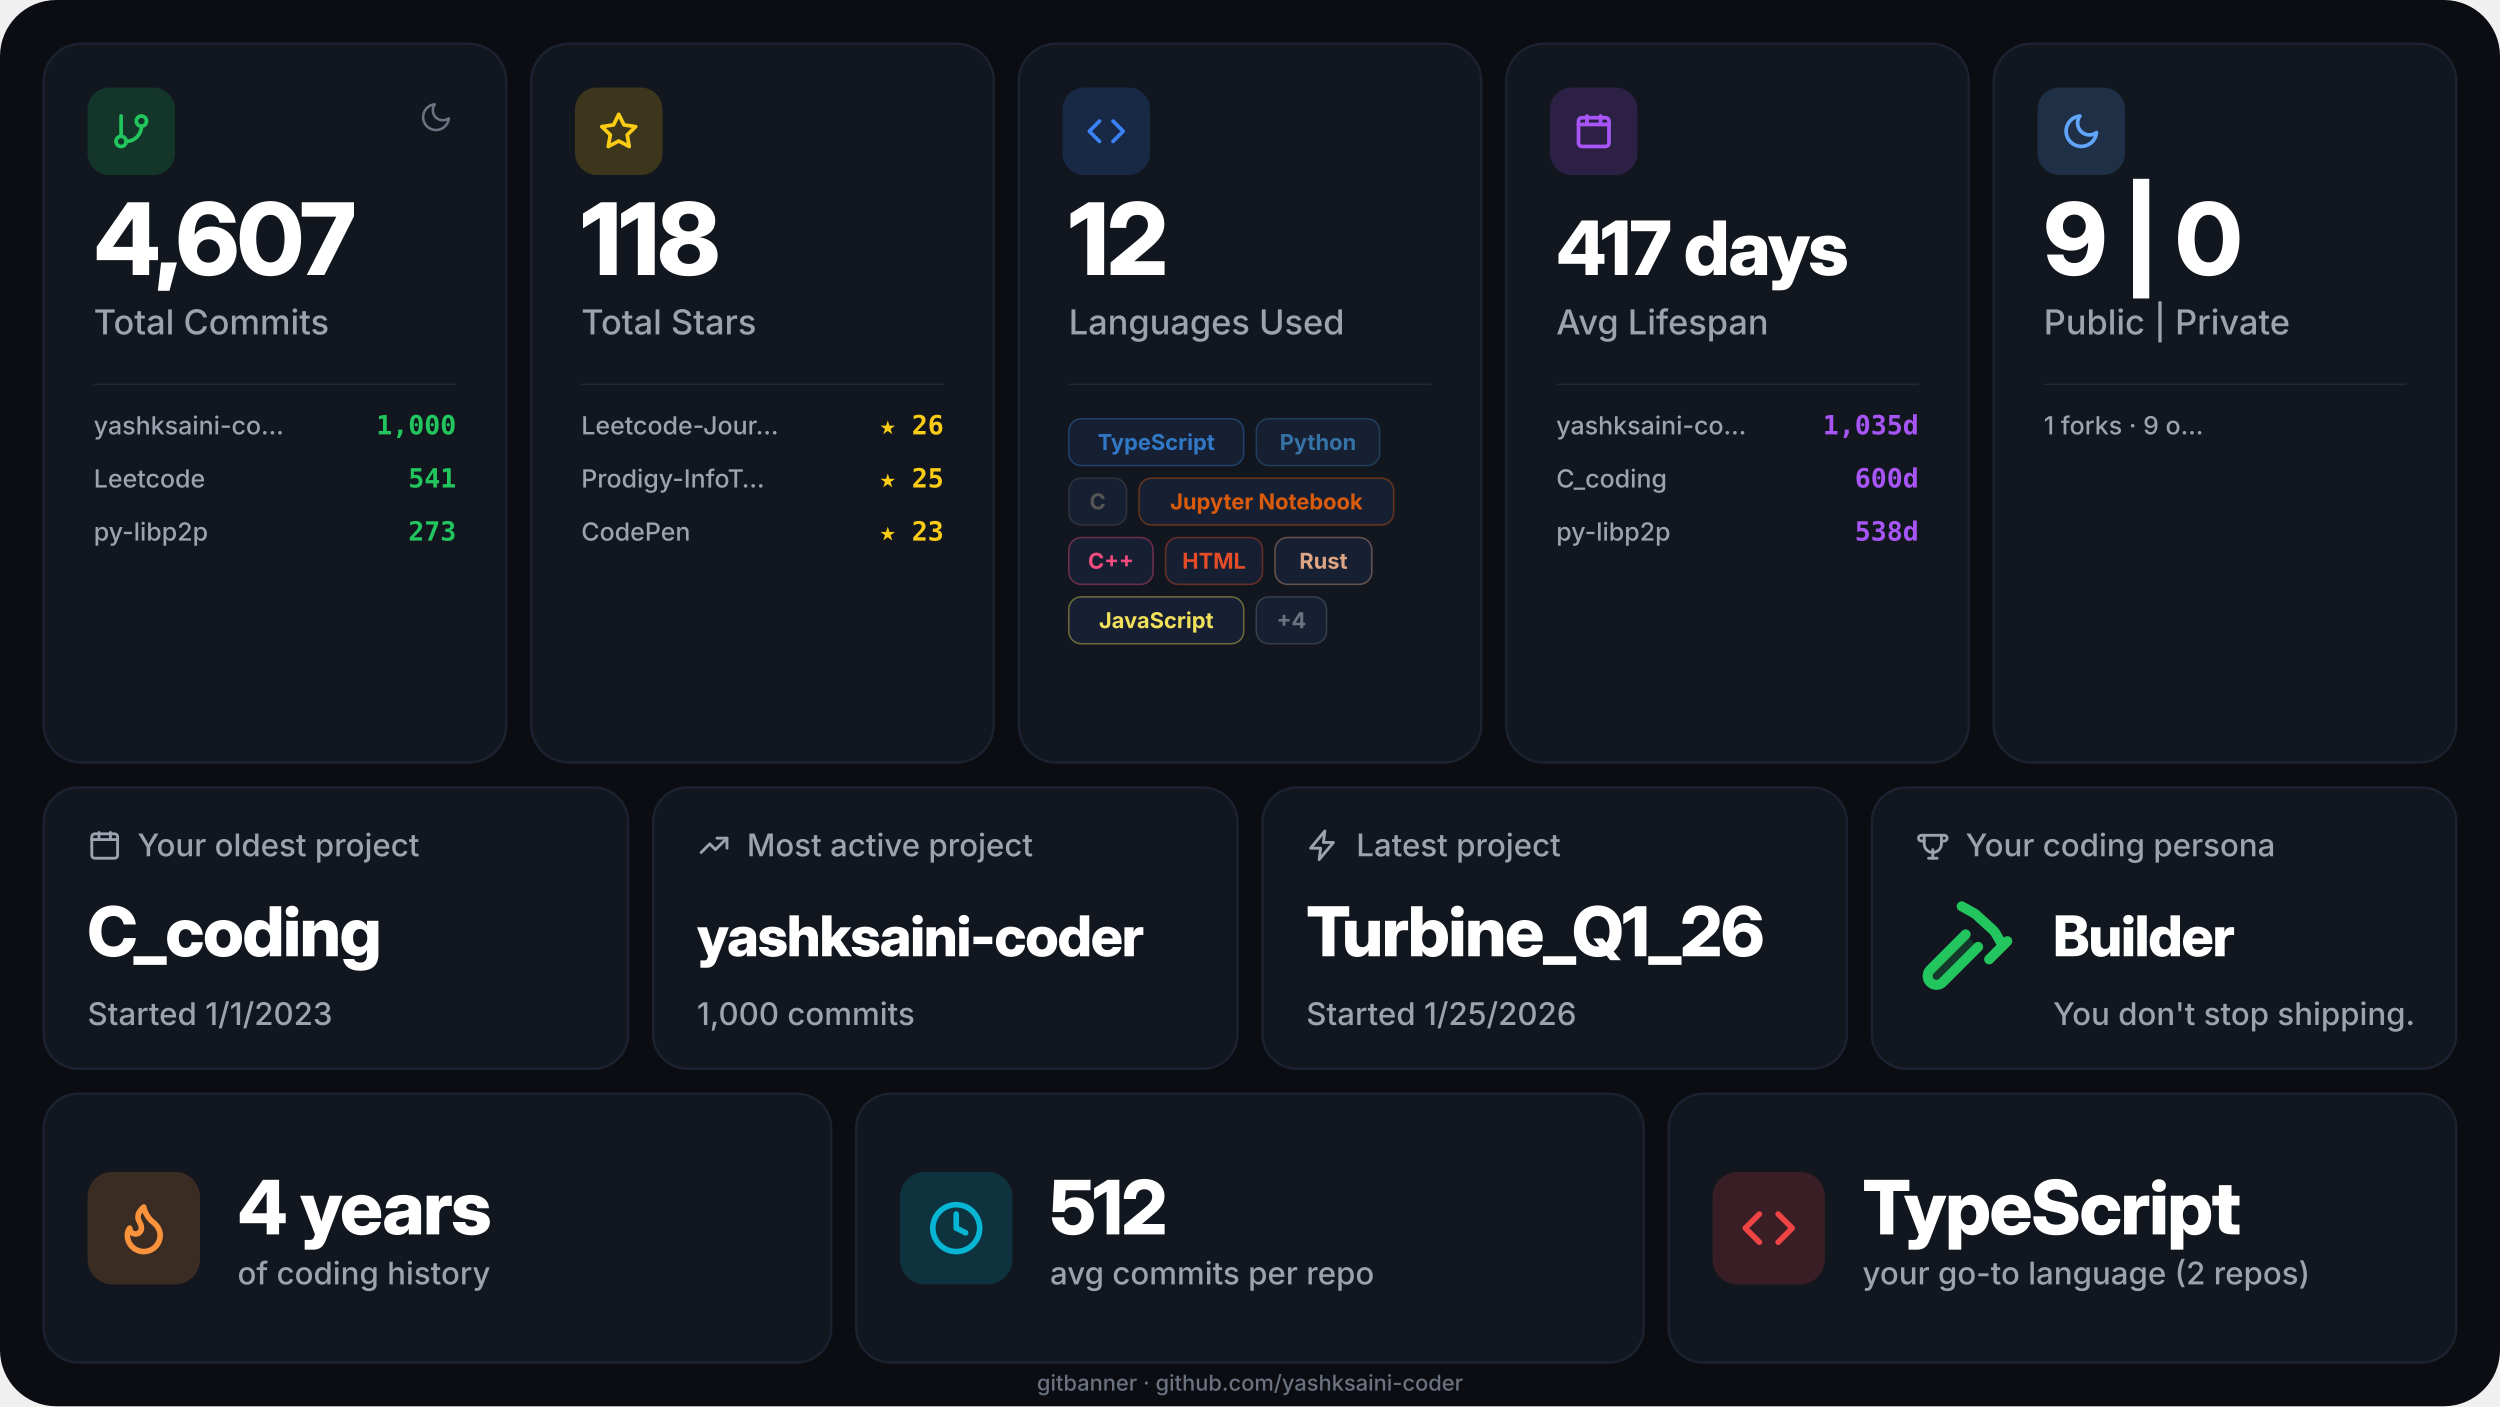
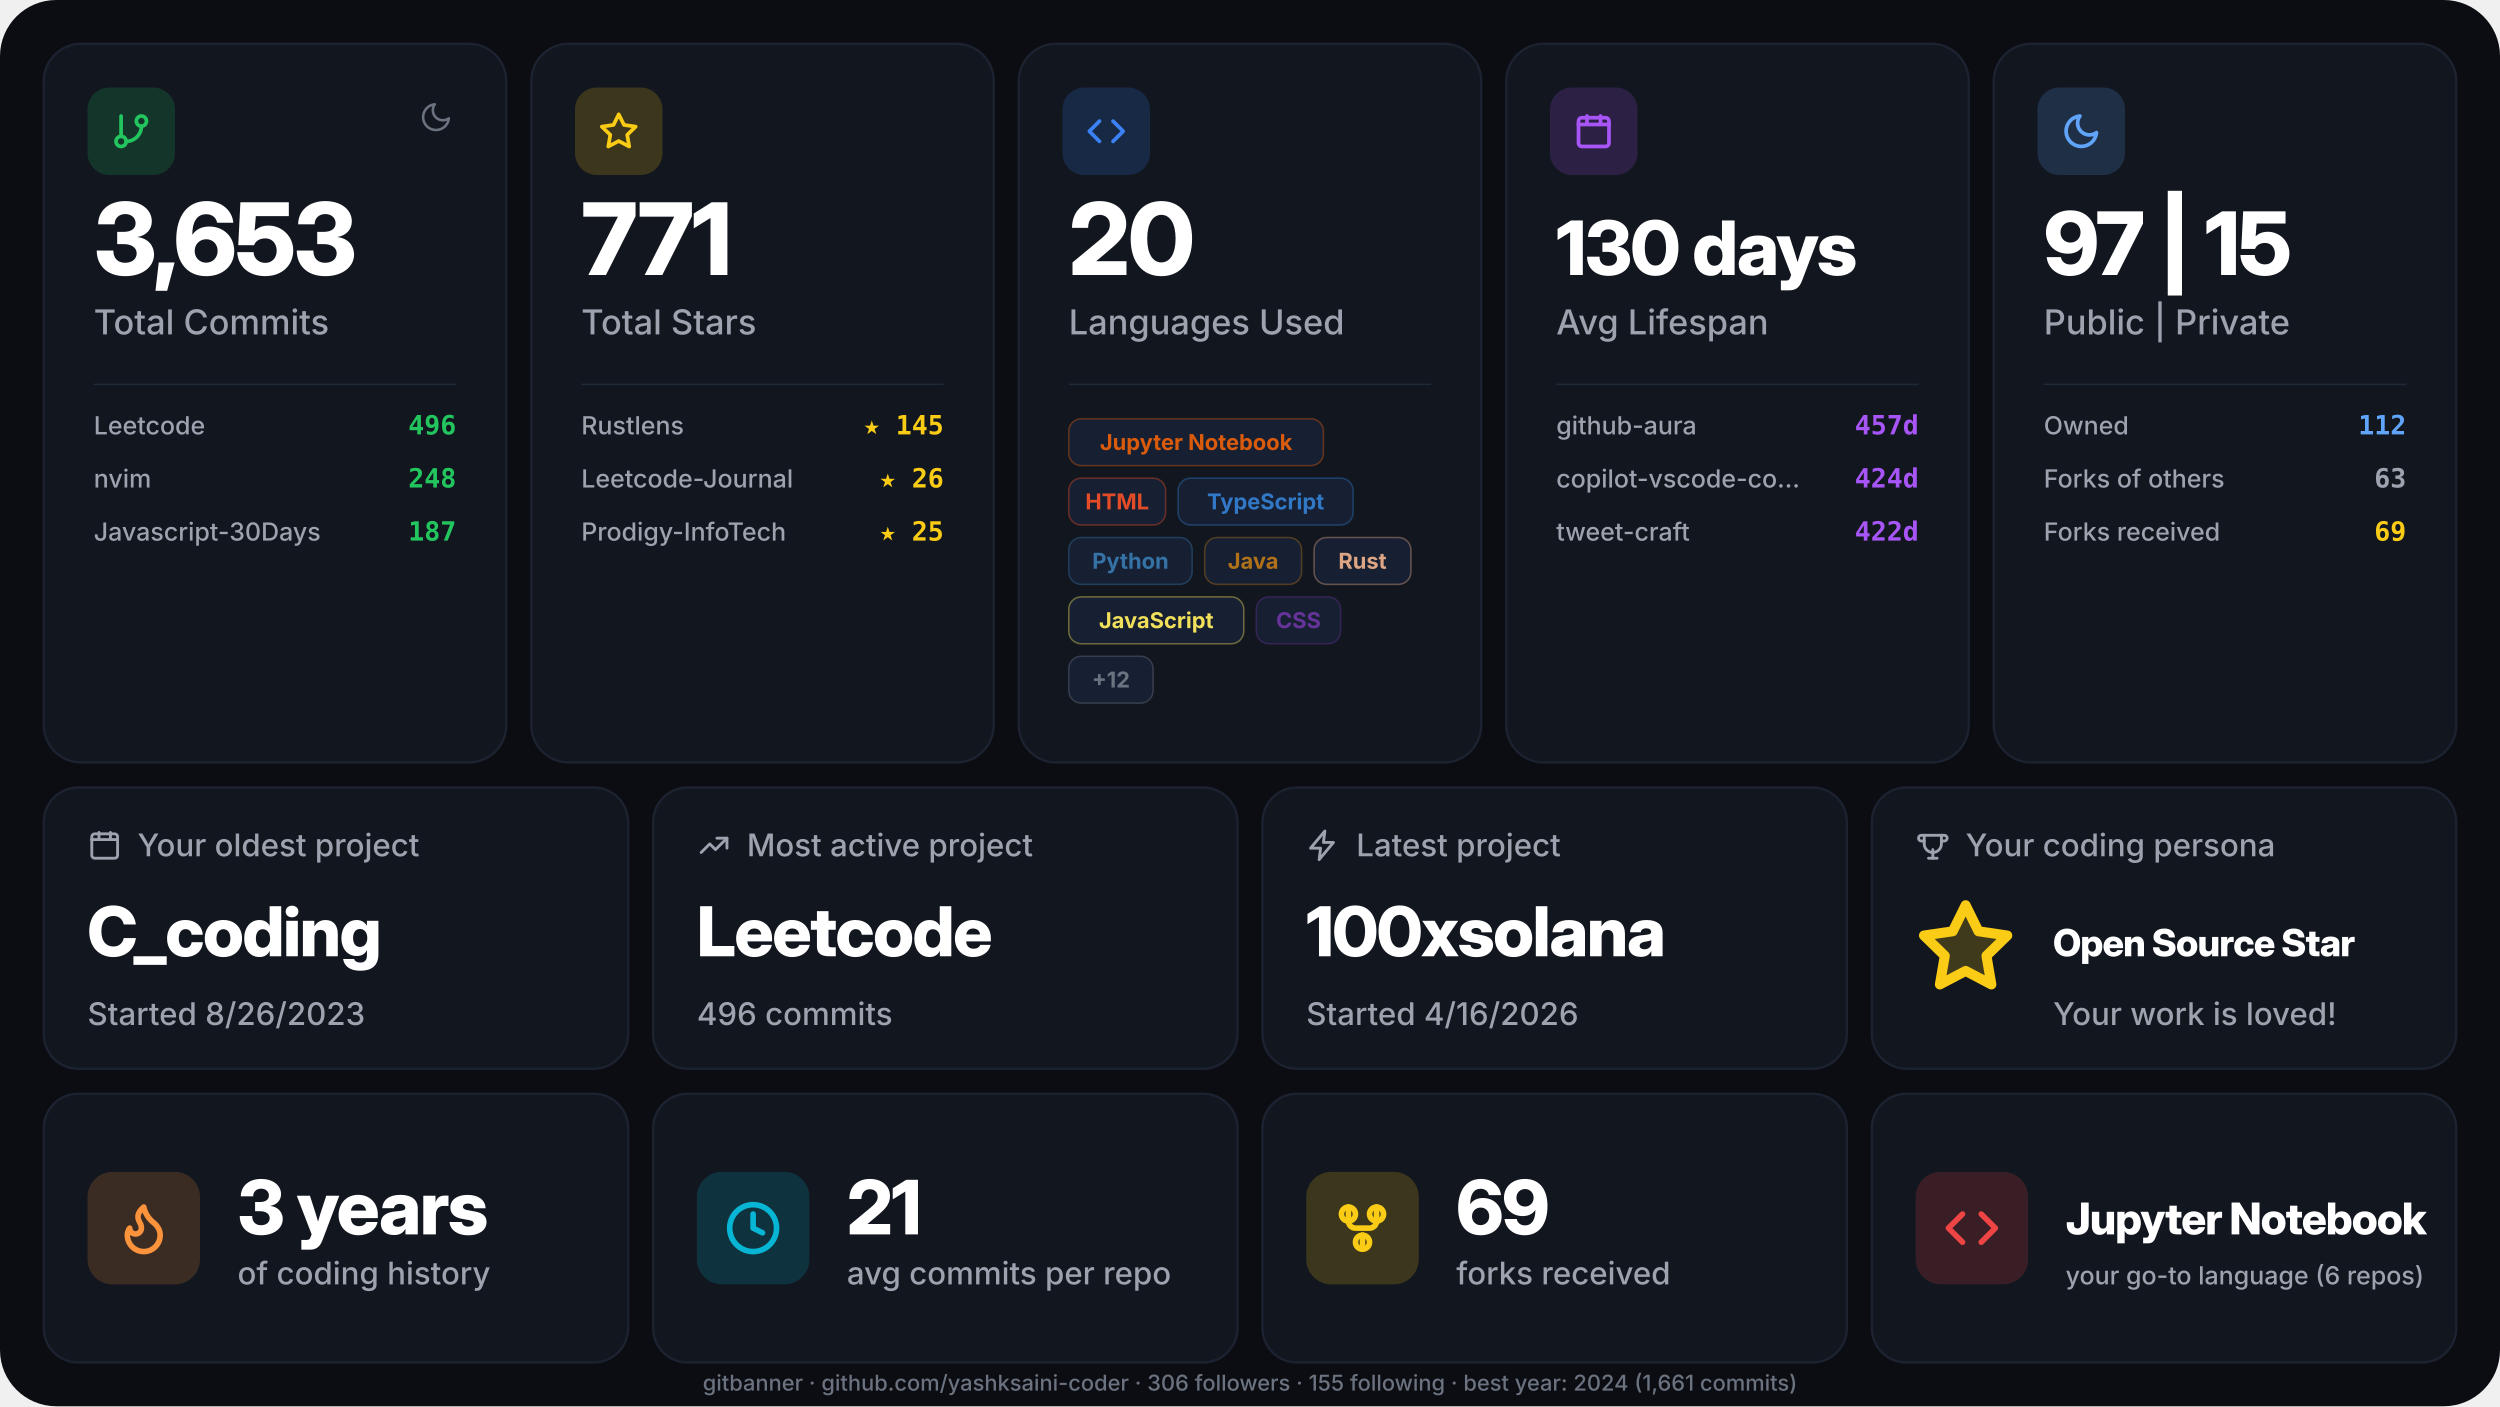
<svg xmlns="http://www.w3.org/2000/svg" width="1600" height="900" viewBox="0 0 1600 900" role="img" aria-label="GitHub stats for yashksaini-coder">
  <defs>
    <style>.gb-display { font-family: "Inter Display", "Inter", ui-sans-serif, system-ui, -apple-system, "Segoe UI", Roboto, sans-serif; font-weight: 800; letter-spacing: -0.02em; }
    .gb-text { font-family: "Inter", ui-sans-serif, system-ui, -apple-system, "Segoe UI", Roboto, sans-serif; font-weight: 500; }
    .gb-text-bold { font-family: "Inter", ui-sans-serif, system-ui, -apple-system, "Segoe UI", Roboto, sans-serif; font-weight: 700; }
    .gb-mono { font-family: "JetBrains Mono", ui-monospace, "SF Mono", Menlo, Consolas, monospace; font-weight: 600; }</style>
  </defs>
  <rect width="1600" height="900" rx="36" fill="#0b0d12" />
  <g transform="translate(28, 28)">
    <rect width="296" height="460" rx="24" fill="#11161f" stroke="#1c2230" stroke-width="1.5" />
    <g transform="translate(28, 28)">
      <rect width="56" height="56" rx="14" fill="#22c55e" fill-opacity="0.18" />
      <g transform="translate(15, 15)">
        <svg width="26" height="26" viewBox="0 0 24 24" fill="none" stroke="#22c55e" stroke-width="2.2" stroke-linecap="round" stroke-linejoin="round">
          <path d="M6 3v12" />
          <path d="M18 9a3 3 0 1 0 0-6 3 3 0 0 0 0 6z" />
          <path d="M6 21a3 3 0 1 0 0-6 3 3 0 0 0 0 6z" />
          <path d="M18 9a9 9 0 0 1-9 9" />
        </svg>
      </g>
    </g>
    <g transform="translate(240, 36)">
      <svg width="22" height="22" viewBox="0 0 24 24" fill="none" stroke="#6b7280" stroke-width="1.8" stroke-linecap="round" stroke-linejoin="round">
        <path d="M21 12.79A9 9 0 1 1 11.21 3a7 7 0 0 0 9.79 9.79z" />
      </svg>
    </g>
-     <text x="32" y="148" class="gb-display" font-size="64" fill="#ffffff">4,607</text>
+     <text x="32" y="148" class="gb-display" font-size="64" fill="#ffffff">3,653</text>
    <text x="32" y="186" class="gb-text" font-size="22" fill="#9ca3af">Total Commits</text>
    <line x1="32" y1="218" x2="264" y2="218" stroke="#1f2937" stroke-width="1" />
-     <text x="32" y="250" class="gb-text" font-size="16" fill="#9ca3af">yashksaini-co…</text>
-     <text x="264" y="250" text-anchor="end" class="gb-mono" font-size="17" fill="#22c55e">1,000</text>
-     <text x="32" y="284" class="gb-text" font-size="16" fill="#9ca3af">Leetcode</text>
-     <text x="264" y="284" text-anchor="end" class="gb-mono" font-size="17" fill="#22c55e">541</text>
-     <text x="32" y="318" class="gb-text" font-size="16" fill="#9ca3af">py-libp2p</text>
-     <text x="264" y="318" text-anchor="end" class="gb-mono" font-size="17" fill="#22c55e">273</text>
+     <text x="32" y="250" class="gb-text" font-size="16" fill="#9ca3af">Leetcode</text>
+     <text x="264" y="250" text-anchor="end" class="gb-mono" font-size="17" fill="#22c55e">496</text>
+     <text x="32" y="284" class="gb-text" font-size="16" fill="#9ca3af">nvim</text>
+     <text x="264" y="284" text-anchor="end" class="gb-mono" font-size="17" fill="#22c55e">248</text>
+     <text x="32" y="318" class="gb-text" font-size="16" fill="#9ca3af">Javascript-30Days</text>
+     <text x="264" y="318" text-anchor="end" class="gb-mono" font-size="17" fill="#22c55e">187</text>
  </g>
  <g transform="translate(340, 28)">
    <rect width="296" height="460" rx="24" fill="#11161f" stroke="#1c2230" stroke-width="1.5" />
    <g transform="translate(28, 28)">
      <rect width="56" height="56" rx="14" fill="#facc15" fill-opacity="0.18" />
      <g transform="translate(15, 15)">
        <svg width="26" height="26" viewBox="0 0 24 24" fill="none" stroke="#facc15" stroke-width="2.2" stroke-linecap="round" stroke-linejoin="round">
          <path d="M12 2l3.09 6.26L22 9.27l-5 4.87 1.18 6.88L12 17.77l-6.18 3.25L7 14.14 2 9.27l6.91-1.01L12 2z" />
        </svg>
      </g>
    </g>
-     <text x="32" y="148" class="gb-display" font-size="64" fill="#ffffff">118</text>
+     <text x="32" y="148" class="gb-display" font-size="64" fill="#ffffff">771</text>
    <text x="32" y="186" class="gb-text" font-size="22" fill="#9ca3af">Total Stars</text>
    <line x1="32" y1="218" x2="264" y2="218" stroke="#1f2937" stroke-width="1" />
-     <text x="32" y="250" class="gb-text" font-size="16" fill="#9ca3af">Leetcode-Jour…</text>
-     <text x="264" y="250" text-anchor="end" class="gb-mono" font-size="17" fill="#facc15">★ 26</text>
-     <text x="32" y="284" class="gb-text" font-size="16" fill="#9ca3af">Prodigy-InfoT…</text>
-     <text x="264" y="284" text-anchor="end" class="gb-mono" font-size="17" fill="#facc15">★ 25</text>
-     <text x="32" y="318" class="gb-text" font-size="16" fill="#9ca3af">CodePen</text>
-     <text x="264" y="318" text-anchor="end" class="gb-mono" font-size="17" fill="#facc15">★ 23</text>
+     <text x="32" y="250" class="gb-text" font-size="16" fill="#9ca3af">Rustlens</text>
+     <text x="264" y="250" text-anchor="end" class="gb-mono" font-size="17" fill="#facc15">★ 145</text>
+     <text x="32" y="284" class="gb-text" font-size="16" fill="#9ca3af">Leetcode-Journal</text>
+     <text x="264" y="284" text-anchor="end" class="gb-mono" font-size="17" fill="#facc15">★ 26</text>
+     <text x="32" y="318" class="gb-text" font-size="16" fill="#9ca3af">Prodigy-InfoTech</text>
+     <text x="264" y="318" text-anchor="end" class="gb-mono" font-size="17" fill="#facc15">★ 25</text>
  </g>
  <g transform="translate(652, 28)">
    <rect width="296" height="460" rx="24" fill="#11161f" stroke="#1c2230" stroke-width="1.5" />
    <g transform="translate(28, 28)">
      <rect width="56" height="56" rx="14" fill="#3b82f6" fill-opacity="0.18" />
      <g transform="translate(15, 15)">
        <svg width="26" height="26" viewBox="0 0 24 24" fill="none" stroke="#3b82f6" stroke-width="2.2" stroke-linecap="round" stroke-linejoin="round">
          <path d="M16 18l6-6-6-6" />
          <path d="M8 6l-6 6 6 6" />
        </svg>
      </g>
    </g>
-     <text x="32" y="148" class="gb-display" font-size="64" fill="#ffffff">12</text>
+     <text x="32" y="148" class="gb-display" font-size="64" fill="#ffffff">20</text>
    <text x="32" y="186" class="gb-text" font-size="22" fill="#9ca3af">Languages Used</text>
    <line x1="32" y1="218" x2="264" y2="218" stroke="#1f2937" stroke-width="1" />
    <g transform="translate(32, 240)">
      <g transform="translate(0, 0)">
+         <rect width="163" height="30" rx="8" fill="#172033" stroke="#DA5B0B" stroke-width="1" stroke-opacity="0.4" />
+         <text x="81.5" y="20" text-anchor="middle" class="gb-text-bold" font-size="14" fill="#DA5B0B">Jupyter Notebook</text>
+       </g>
+       <g transform="translate(0, 38)">
+         <rect width="62" height="30" rx="8" fill="#172033" stroke="#e34c26" stroke-width="1" stroke-opacity="0.4" />
+         <text x="31" y="20" text-anchor="middle" class="gb-text-bold" font-size="14" fill="#e34c26">HTML</text>
+       </g>
+       <g transform="translate(70, 38)">
        <rect width="112" height="30" rx="8" fill="#172033" stroke="#3178c6" stroke-width="1" stroke-opacity="0.4" />
        <text x="56" y="20" text-anchor="middle" class="gb-text-bold" font-size="14" fill="#3178c6">TypeScript</text>
      </g>
-       <g transform="translate(120, 0)">
-         <rect width="79" height="30" rx="8" fill="#172033" stroke="#3572a5" stroke-width="1" stroke-opacity="0.4" />
-         <text x="39.5" y="20" text-anchor="middle" class="gb-text-bold" font-size="14" fill="#3572a5">Python</text>
-       </g>
-       <g transform="translate(0, 38)">
-         <rect width="37" height="30" rx="8" fill="#172033" stroke="#555555" stroke-width="1" stroke-opacity="0.4" />
-         <text x="18.5" y="20" text-anchor="middle" class="gb-text-bold" font-size="14" fill="#555555">C</text>
-       </g>
-       <g transform="translate(45, 38)">
-         <rect width="163" height="30" rx="8" fill="#172033" stroke="#DA5B0B" stroke-width="1" stroke-opacity="0.4" />
-         <text x="81.5" y="20" text-anchor="middle" class="gb-text-bold" font-size="14" fill="#DA5B0B">Jupyter Notebook</text>
-       </g>
      <g transform="translate(0, 76)">
-         <rect width="54" height="30" rx="8" fill="#172033" stroke="#f34b7d" stroke-width="1" stroke-opacity="0.4" />
-         <text x="27" y="20" text-anchor="middle" class="gb-text-bold" font-size="14" fill="#f34b7d">C++</text>
-       </g>
-       <g transform="translate(62, 76)">
-         <rect width="62" height="30" rx="8" fill="#172033" stroke="#e34c26" stroke-width="1" stroke-opacity="0.4" />
-         <text x="31" y="20" text-anchor="middle" class="gb-text-bold" font-size="14" fill="#e34c26">HTML</text>
-       </g>
-       <g transform="translate(132, 76)">
+         <rect width="79" height="30" rx="8" fill="#172033" stroke="#3572A5" stroke-width="1" stroke-opacity="0.4" />
+         <text x="39.5" y="20" text-anchor="middle" class="gb-text-bold" font-size="14" fill="#3572A5">Python</text>
+       </g>
+       <g transform="translate(87, 76)">
+         <rect width="62" height="30" rx="8" fill="#172033" stroke="#b07219" stroke-width="1" stroke-opacity="0.4" />
+         <text x="31" y="20" text-anchor="middle" class="gb-text-bold" font-size="14" fill="#b07219">Java</text>
+       </g>
+       <g transform="translate(157, 76)">
        <rect width="62" height="30" rx="8" fill="#172033" stroke="#dea584" stroke-width="1" stroke-opacity="0.4" />
        <text x="31" y="20" text-anchor="middle" class="gb-text-bold" font-size="14" fill="#dea584">Rust</text>
      </g>
      <g transform="translate(0, 114)">
        <rect width="112" height="30" rx="8" fill="#172033" stroke="#f1e05a" stroke-width="1" stroke-opacity="0.4" />
        <text x="56" y="20" text-anchor="middle" class="gb-text-bold" font-size="14" fill="#f1e05a">JavaScript</text>
      </g>
      <g transform="translate(120, 114)">
-         <rect width="45" height="30" rx="8" fill="#172033" stroke="#6b7280" stroke-width="1" stroke-opacity="0.4" />
-         <text x="22.5" y="20" text-anchor="middle" class="gb-text-bold" font-size="14" fill="#6b7280">+4</text>
+         <rect width="54" height="30" rx="8" fill="#172033" stroke="#663399" stroke-width="1" stroke-opacity="0.4" />
+         <text x="27" y="20" text-anchor="middle" class="gb-text-bold" font-size="14" fill="#663399">CSS</text>
+       </g>
+       <g transform="translate(0, 152)">
+         <rect width="54" height="30" rx="8" fill="#172033" stroke="#6b7280" stroke-width="1" stroke-opacity="0.4" />
+         <text x="27" y="20" text-anchor="middle" class="gb-text-bold" font-size="14" fill="#6b7280">+12</text>
      </g>
    </g>
  </g>
  <g transform="translate(964, 28)">
    <rect width="296" height="460" rx="24" fill="#11161f" stroke="#1c2230" stroke-width="1.5" />
    <g transform="translate(28, 28)">
      <rect width="56" height="56" rx="14" fill="#a855f7" fill-opacity="0.18" />
      <g transform="translate(15, 15)">
        <svg width="26" height="26" viewBox="0 0 24 24" fill="none" stroke="#a855f7" stroke-width="2.2" stroke-linecap="round" stroke-linejoin="round">
          <path d="M3 8h18" />
          <path d="M3 8v11a2 2 0 0 0 2 2h14a2 2 0 0 0 2-2V8" />
          <path d="M3 8V6a2 2 0 0 1 2-2h14a2 2 0 0 1 2 2v2" />
          <path d="M8 3v4" />
          <path d="M16 3v4" />
        </svg>
      </g>
    </g>
-     <text x="32" y="148" class="gb-display" font-size="48" fill="#ffffff">417 days</text>
+     <text x="32" y="148" class="gb-display" font-size="48" fill="#ffffff">130 days</text>
    <text x="32" y="186" class="gb-text" font-size="22" fill="#9ca3af">Avg Lifespan</text>
    <line x1="32" y1="218" x2="264" y2="218" stroke="#1f2937" stroke-width="1" />
-     <text x="32" y="250" class="gb-text" font-size="16" fill="#9ca3af">yashksaini-co…</text>
-     <text x="264" y="250" text-anchor="end" class="gb-mono" font-size="17" fill="#a855f7">1,035d</text>
-     <text x="32" y="284" class="gb-text" font-size="16" fill="#9ca3af">C_coding</text>
-     <text x="264" y="284" text-anchor="end" class="gb-mono" font-size="17" fill="#a855f7">600d</text>
-     <text x="32" y="318" class="gb-text" font-size="16" fill="#9ca3af">py-libp2p</text>
-     <text x="264" y="318" text-anchor="end" class="gb-mono" font-size="17" fill="#a855f7">538d</text>
+     <text x="32" y="250" class="gb-text" font-size="16" fill="#9ca3af">github-aura</text>
+     <text x="264" y="250" text-anchor="end" class="gb-mono" font-size="17" fill="#a855f7">457d</text>
+     <text x="32" y="284" class="gb-text" font-size="16" fill="#9ca3af">copilot-vscode-co…</text>
+     <text x="264" y="284" text-anchor="end" class="gb-mono" font-size="17" fill="#a855f7">424d</text>
+     <text x="32" y="318" class="gb-text" font-size="16" fill="#9ca3af">tweet-craft</text>
+     <text x="264" y="318" text-anchor="end" class="gb-mono" font-size="17" fill="#a855f7">422d</text>
  </g>
  <g transform="translate(1276, 28)">
    <rect width="296" height="460" rx="24" fill="#11161f" stroke="#1c2230" stroke-width="1.5" />
    <g transform="translate(28, 28)">
      <rect width="56" height="56" rx="14" fill="#60a5fa" fill-opacity="0.18" />
      <g transform="translate(15, 15)">
        <svg width="26" height="26" viewBox="0 0 24 24" fill="none" stroke="#60a5fa" stroke-width="2.2" stroke-linecap="round" stroke-linejoin="round">
          <path d="M21 12.79A9 9 0 1 1 11.21 3a7 7 0 0 0 9.79 9.79z" />
        </svg>
      </g>
    </g>
-     <text x="32" y="148" class="gb-display" font-size="64" fill="#ffffff">9 | 0</text>
+     <text x="32" y="148" class="gb-display" font-size="56" fill="#ffffff">97 | 15</text>
    <text x="32" y="186" class="gb-text" font-size="22" fill="#9ca3af">Public | Private</text>
    <line x1="32" y1="218" x2="264" y2="218" stroke="#1f2937" stroke-width="1" />
-     <text x="32" y="250" class="gb-text" font-size="16" fill="#9ca3af">1 forks · 9 o…</text>
-     <text x="264" y="250" text-anchor="end" class="gb-mono" font-size="17" fill="#9ca3af" />
+     <text x="32" y="250" class="gb-text" font-size="16" fill="#9ca3af">Owned</text>
+     <text x="264" y="250" text-anchor="end" class="gb-mono" font-size="17" fill="#60a5fa">112</text>
+     <text x="32" y="284" class="gb-text" font-size="16" fill="#9ca3af">Forks of others</text>
+     <text x="264" y="284" text-anchor="end" class="gb-mono" font-size="17" fill="#9ca3af">63</text>
+     <text x="32" y="318" class="gb-text" font-size="16" fill="#9ca3af">Forks received</text>
+     <text x="264" y="318" text-anchor="end" class="gb-mono" font-size="17" fill="#facc15">69</text>
  </g>
  <g transform="translate(28, 504)">
    <rect width="374" height="180" rx="22" fill="#11161f" stroke="#1c2230" stroke-width="1.5" />
    <g transform="translate(28, 26)">
      <svg width="22" height="22" viewBox="0 0 24 24" fill="none" stroke="#9ca3af" stroke-width="2" stroke-linecap="round" stroke-linejoin="round">
        <path d="M3 8h18" />
        <path d="M3 8v11a2 2 0 0 0 2 2h14a2 2 0 0 0 2-2V8" />
        <path d="M3 8V6a2 2 0 0 1 2-2h14a2 2 0 0 1 2 2v2" />
        <path d="M8 3v4" />
        <path d="M16 3v4" />
      </svg>
    </g>
    <text x="60" y="44" class="gb-text" font-size="20" fill="#9ca3af">Your oldest project</text>
    <text x="28" y="108" class="gb-display" font-size="44" fill="#ffffff">C_coding</text>
-     <text x="28" y="152" class="gb-text" font-size="20" fill="#9ca3af">Started 1/1/2023</text>
+     <text x="28" y="152" class="gb-text" font-size="20" fill="#9ca3af">Started 8/26/2023</text>
  </g>
  <g transform="translate(418, 504)">
    <rect width="374" height="180" rx="22" fill="#11161f" stroke="#1c2230" stroke-width="1.5" />
    <g transform="translate(28, 26)">
      <svg width="22" height="22" viewBox="0 0 24 24" fill="none" stroke="#9ca3af" stroke-width="2" stroke-linecap="round" stroke-linejoin="round">
        <path d="M3 17l6-6 4 4 8-8" />
        <path d="M14 7h7v7" />
      </svg>
    </g>
    <text x="60" y="44" class="gb-text" font-size="20" fill="#9ca3af">Most active project</text>
-     <text x="28" y="108" class="gb-display" font-size="36" fill="#ffffff">yashksaini-coder</text>
-     <text x="28" y="152" class="gb-text" font-size="20" fill="#9ca3af">1,000 commits</text>
+     <text x="28" y="108" class="gb-display" font-size="44" fill="#ffffff">Leetcode</text>
+     <text x="28" y="152" class="gb-text" font-size="20" fill="#9ca3af">496 commits</text>
  </g>
  <g transform="translate(808, 504)">
    <rect width="374" height="180" rx="22" fill="#11161f" stroke="#1c2230" stroke-width="1.5" />
    <g transform="translate(28, 26)">
      <svg width="22" height="22" viewBox="0 0 24 24" fill="none" stroke="#9ca3af" stroke-width="2" stroke-linecap="round" stroke-linejoin="round">
        <path d="M13 2L3 14h7l-1 8 10-12h-7l1-8z" />
      </svg>
    </g>
    <text x="60" y="44" class="gb-text" font-size="20" fill="#9ca3af">Latest project</text>
-     <text x="28" y="108" class="gb-display" font-size="44" fill="#ffffff">Turbine_Q1_26</text>
-     <text x="28" y="152" class="gb-text" font-size="20" fill="#9ca3af">Started 1/25/2026</text>
+     <text x="28" y="108" class="gb-display" font-size="44" fill="#ffffff">100xsolana</text>
+     <text x="28" y="152" class="gb-text" font-size="20" fill="#9ca3af">Started 4/16/2026</text>
  </g>
  <g transform="translate(1198, 504)">
    <rect width="374" height="180" rx="22" fill="#11161f" stroke="#1c2230" stroke-width="1.5" />
    <g transform="translate(28, 26)">
      <svg width="22" height="22" viewBox="0 0 24 24" fill="none" stroke="#9ca3af" stroke-width="2" stroke-linecap="round" stroke-linejoin="round">
        <path d="M6 9H4a2 2 0 1 1 0-4h2" />
        <path d="M18 9h2a2 2 0 1 0 0-4h-2" />
        <path d="M6 5h12v6a6 6 0 1 1-12 0V5z" />
        <path d="M9 21h6" />
        <path d="M12 15v6" />
      </svg>
    </g>
    <text x="60" y="44" class="gb-text" font-size="20" fill="#9ca3af">Your coding persona</text>
    <g transform="translate(28, 70)">
-       <svg width="64" height="64" viewBox="0 0 24 24" fill="#22c55e33" stroke="#22c55e" stroke-width="2.4" stroke-linecap="round" stroke-linejoin="round">
-         <path d="M15 12l-8.5 8.5a2.121 2.121 0 0 1-3-3L12 9" />
-         <path d="M17.64 15L22 10.64" />
-         <path d="M20.91 11.7L19.27 8.86a4 4 0 0 0-.86-1.05l-3.36-3.05a4 4 0 0 0-1.05-.86L11.06 2.27" />
-       </svg>
-     </g>
-     <text x="116" y="108" class="gb-display" font-size="36" fill="#ffffff">Builder</text>
-     <text x="116" y="152" class="gb-text" font-size="20" fill="#9ca3af">You don't stop shipping.</text>
+       <svg width="64" height="64" viewBox="0 0 24 24" fill="#facc1533" stroke="#facc15" stroke-width="2.4" stroke-linecap="round" stroke-linejoin="round">
+         <path d="M12 2l3.09 6.26L22 9.27l-5 4.87 1.18 6.88L12 17.77l-6.18 3.25L7 14.14 2 9.27l6.91-1.01L12 2z" />
+       </svg>
+     </g>
+     <text x="116" y="108" class="gb-display" font-size="24" fill="#ffffff">Open Source Star</text>
+     <text x="116" y="152" class="gb-text" font-size="20" fill="#9ca3af">Your work is loved!</text>
  </g>
  <g transform="translate(28, 700)">
-     <rect width="504" height="172" rx="22" fill="#11161f" stroke="#1c2230" stroke-width="1.5" />
+     <rect width="374" height="172" rx="22" fill="#11161f" stroke="#1c2230" stroke-width="1.5" />
    <g transform="translate(28, 50)">
      <rect width="72" height="72" rx="16" fill="#fb923c" fill-opacity="0.18" />
      <g transform="translate(18, 18)">
        <svg width="36" height="36" viewBox="0 0 24 24" fill="none" stroke="#fb923c" stroke-width="2.4" stroke-linecap="round" stroke-linejoin="round">
          <path d="M8.5 14.5A2.5 2.5 0 0 0 11 12c0-1.38-.5-2-1-3-1.072-2.143-.224-4.054 2-6 .5 2.5 2 4.9 4 6.5 2 1.6 3 3.5 3 5.5a7 7 0 1 1-14 0c0-1.153.433-2.294 1-3a2.5 2.5 0 0 0 2.5 2.5z" />
        </svg>
      </g>
    </g>
-     <text x="124" y="90" class="gb-display" font-size="48" fill="#ffffff">4 years</text>
+     <text x="124" y="90" class="gb-display" font-size="48" fill="#ffffff">3 years</text>
    <text x="124" y="122" class="gb-text" font-size="20" fill="#9ca3af">of coding history</text>
  </g>
-   <g transform="translate(548, 700)">
-     <rect width="504" height="172" rx="22" fill="#11161f" stroke="#1c2230" stroke-width="1.5" />
+   <g transform="translate(418, 700)">
+     <rect width="374" height="172" rx="22" fill="#11161f" stroke="#1c2230" stroke-width="1.5" />
    <g transform="translate(28, 50)">
      <rect width="72" height="72" rx="16" fill="#06b6d4" fill-opacity="0.18" />
      <g transform="translate(18, 18)">
        <svg width="36" height="36" viewBox="0 0 24 24" fill="none" stroke="#06b6d4" stroke-width="2.4" stroke-linecap="round" stroke-linejoin="round">
          <path d="M12 22a10 10 0 1 0 0-20 10 10 0 0 0 0 20z" />
          <path d="M12 6v6l4 2" />
        </svg>
      </g>
    </g>
-     <text x="124" y="90" class="gb-display" font-size="48" fill="#ffffff">512</text>
+     <text x="124" y="90" class="gb-display" font-size="48" fill="#ffffff">21</text>
    <text x="124" y="122" class="gb-text" font-size="20" fill="#9ca3af">avg commits per repo</text>
  </g>
-   <g transform="translate(1068, 700)">
-     <rect width="504" height="172" rx="22" fill="#11161f" stroke="#1c2230" stroke-width="1.5" />
+   <g transform="translate(808, 700)">
+     <rect width="374" height="172" rx="22" fill="#11161f" stroke="#1c2230" stroke-width="1.5" />
+     <g transform="translate(28, 50)">
+       <rect width="72" height="72" rx="16" fill="#facc15" fill-opacity="0.18" />
+       <g transform="translate(18, 18)">
+         <svg width="36" height="36" viewBox="0 0 24 24" fill="none" stroke="#facc15" stroke-width="2.4" stroke-linecap="round" stroke-linejoin="round">
+           <path d="M6 3v6" />
+           <path d="M18 3v6" />
+           <path d="M12 21v-6" />
+           <path d="M6 9a3 3 0 0 0 3 3h6a3 3 0 0 0 3-3" />
+           <path d="M6 9a3 3 0 1 1 0-6 3 3 0 0 1 0 6z" />
+           <path d="M18 9a3 3 0 1 1 0-6 3 3 0 0 1 0 6z" />
+           <path d="M12 21a3 3 0 1 1 0-6 3 3 0 0 1 0 6z" />
+         </svg>
+       </g>
+     </g>
+     <text x="124" y="90" class="gb-display" font-size="48" fill="#ffffff">69</text>
+     <text x="124" y="122" class="gb-text" font-size="20" fill="#9ca3af">forks received</text>
+   </g>
+   <g transform="translate(1198, 700)">
+     <rect width="374" height="172" rx="22" fill="#11161f" stroke="#1c2230" stroke-width="1.5" />
    <g transform="translate(28, 50)">
      <rect width="72" height="72" rx="16" fill="#ef4444" fill-opacity="0.18" />
      <g transform="translate(18, 18)">
        <svg width="36" height="36" viewBox="0 0 24 24" fill="none" stroke="#ef4444" stroke-width="2.4" stroke-linecap="round" stroke-linejoin="round">
          <path d="M16 18l6-6-6-6" />
          <path d="M8 6l-6 6 6 6" />
        </svg>
      </g>
    </g>
-     <text x="124" y="90" class="gb-display" font-size="48" fill="#ffffff">TypeScript</text>
-     <text x="124" y="122" class="gb-text" font-size="20" fill="#9ca3af">your go-to language (2 repos)</text>
-   </g>
-   <text x="800" y="890" text-anchor="middle" class="gb-text" font-size="14" fill="#6b7280">gitbanner · github.com/yashksaini-coder</text>
+     <text x="124" y="90" class="gb-display" font-size="28" fill="#ffffff">Jupyter Notebook</text>
+     <text x="124" y="122" class="gb-text" font-size="16" fill="#9ca3af">your go-to language (6 repos)</text>
+   </g>
+   <text x="800" y="890" text-anchor="middle" class="gb-text" font-size="14" fill="#6b7280">gitbanner · github.com/yashksaini-coder · 306 followers · 155 following · best year: 2024 (1,661 commits)</text>
</svg>
